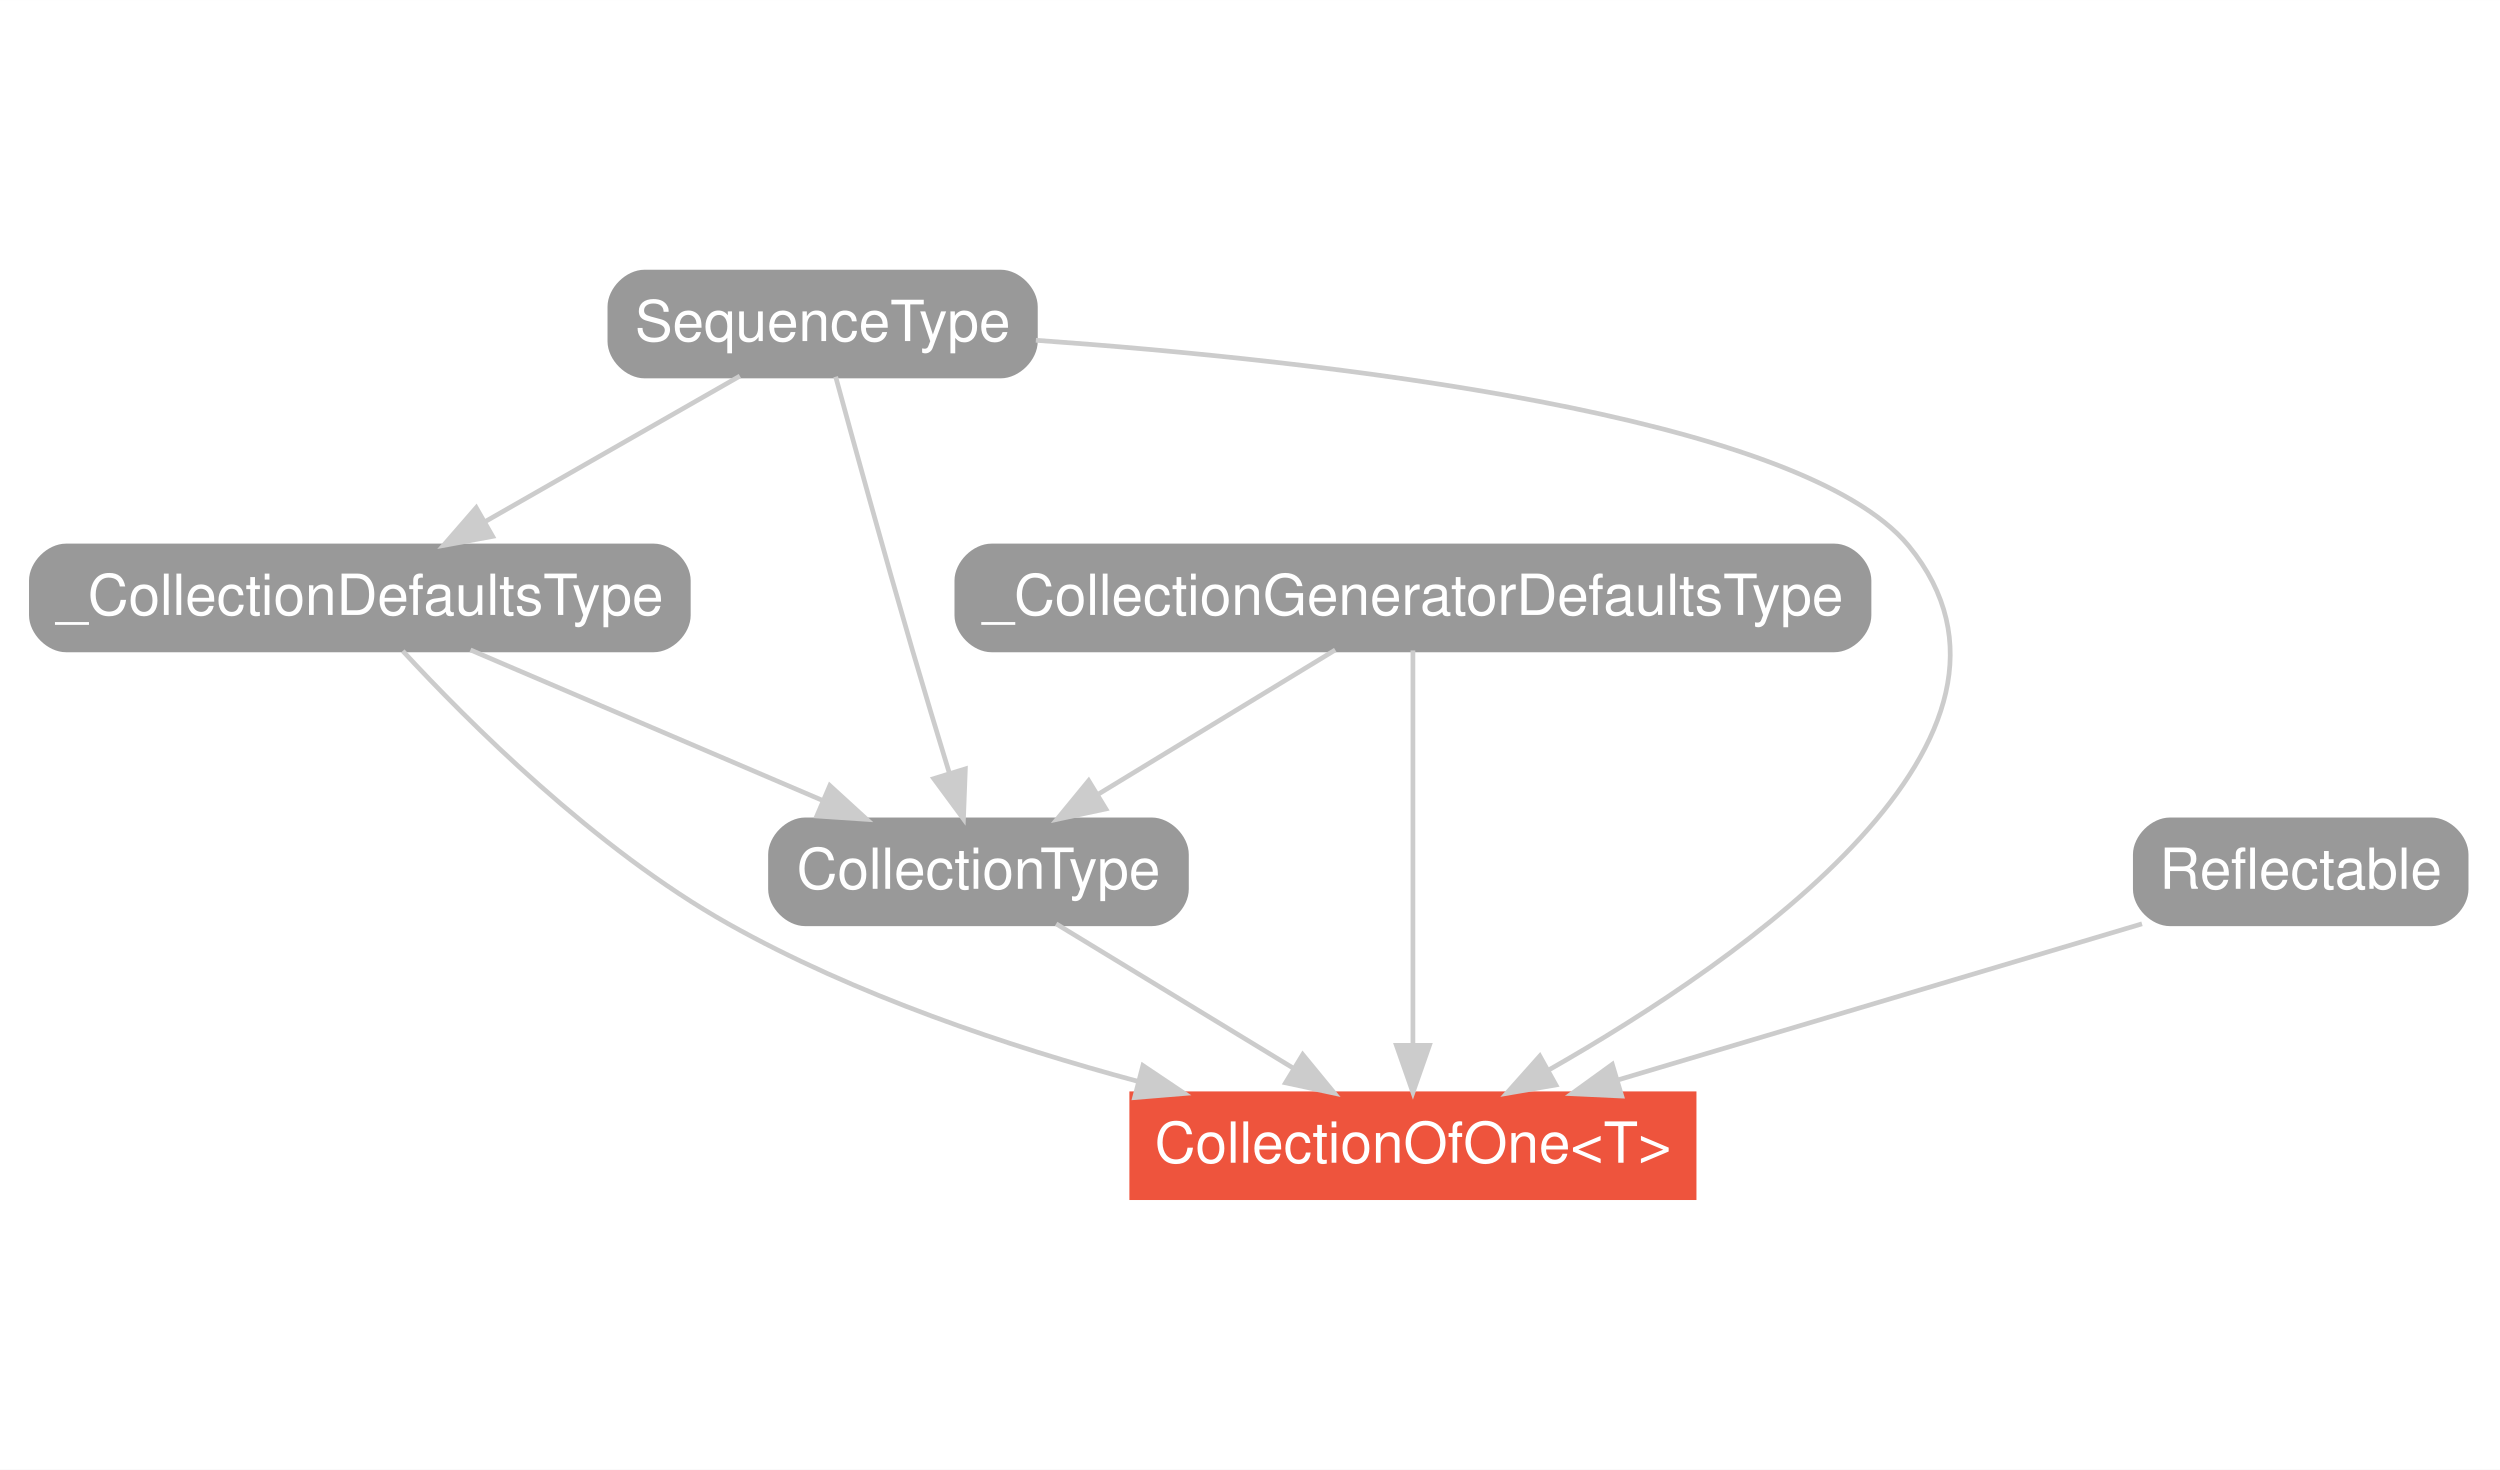
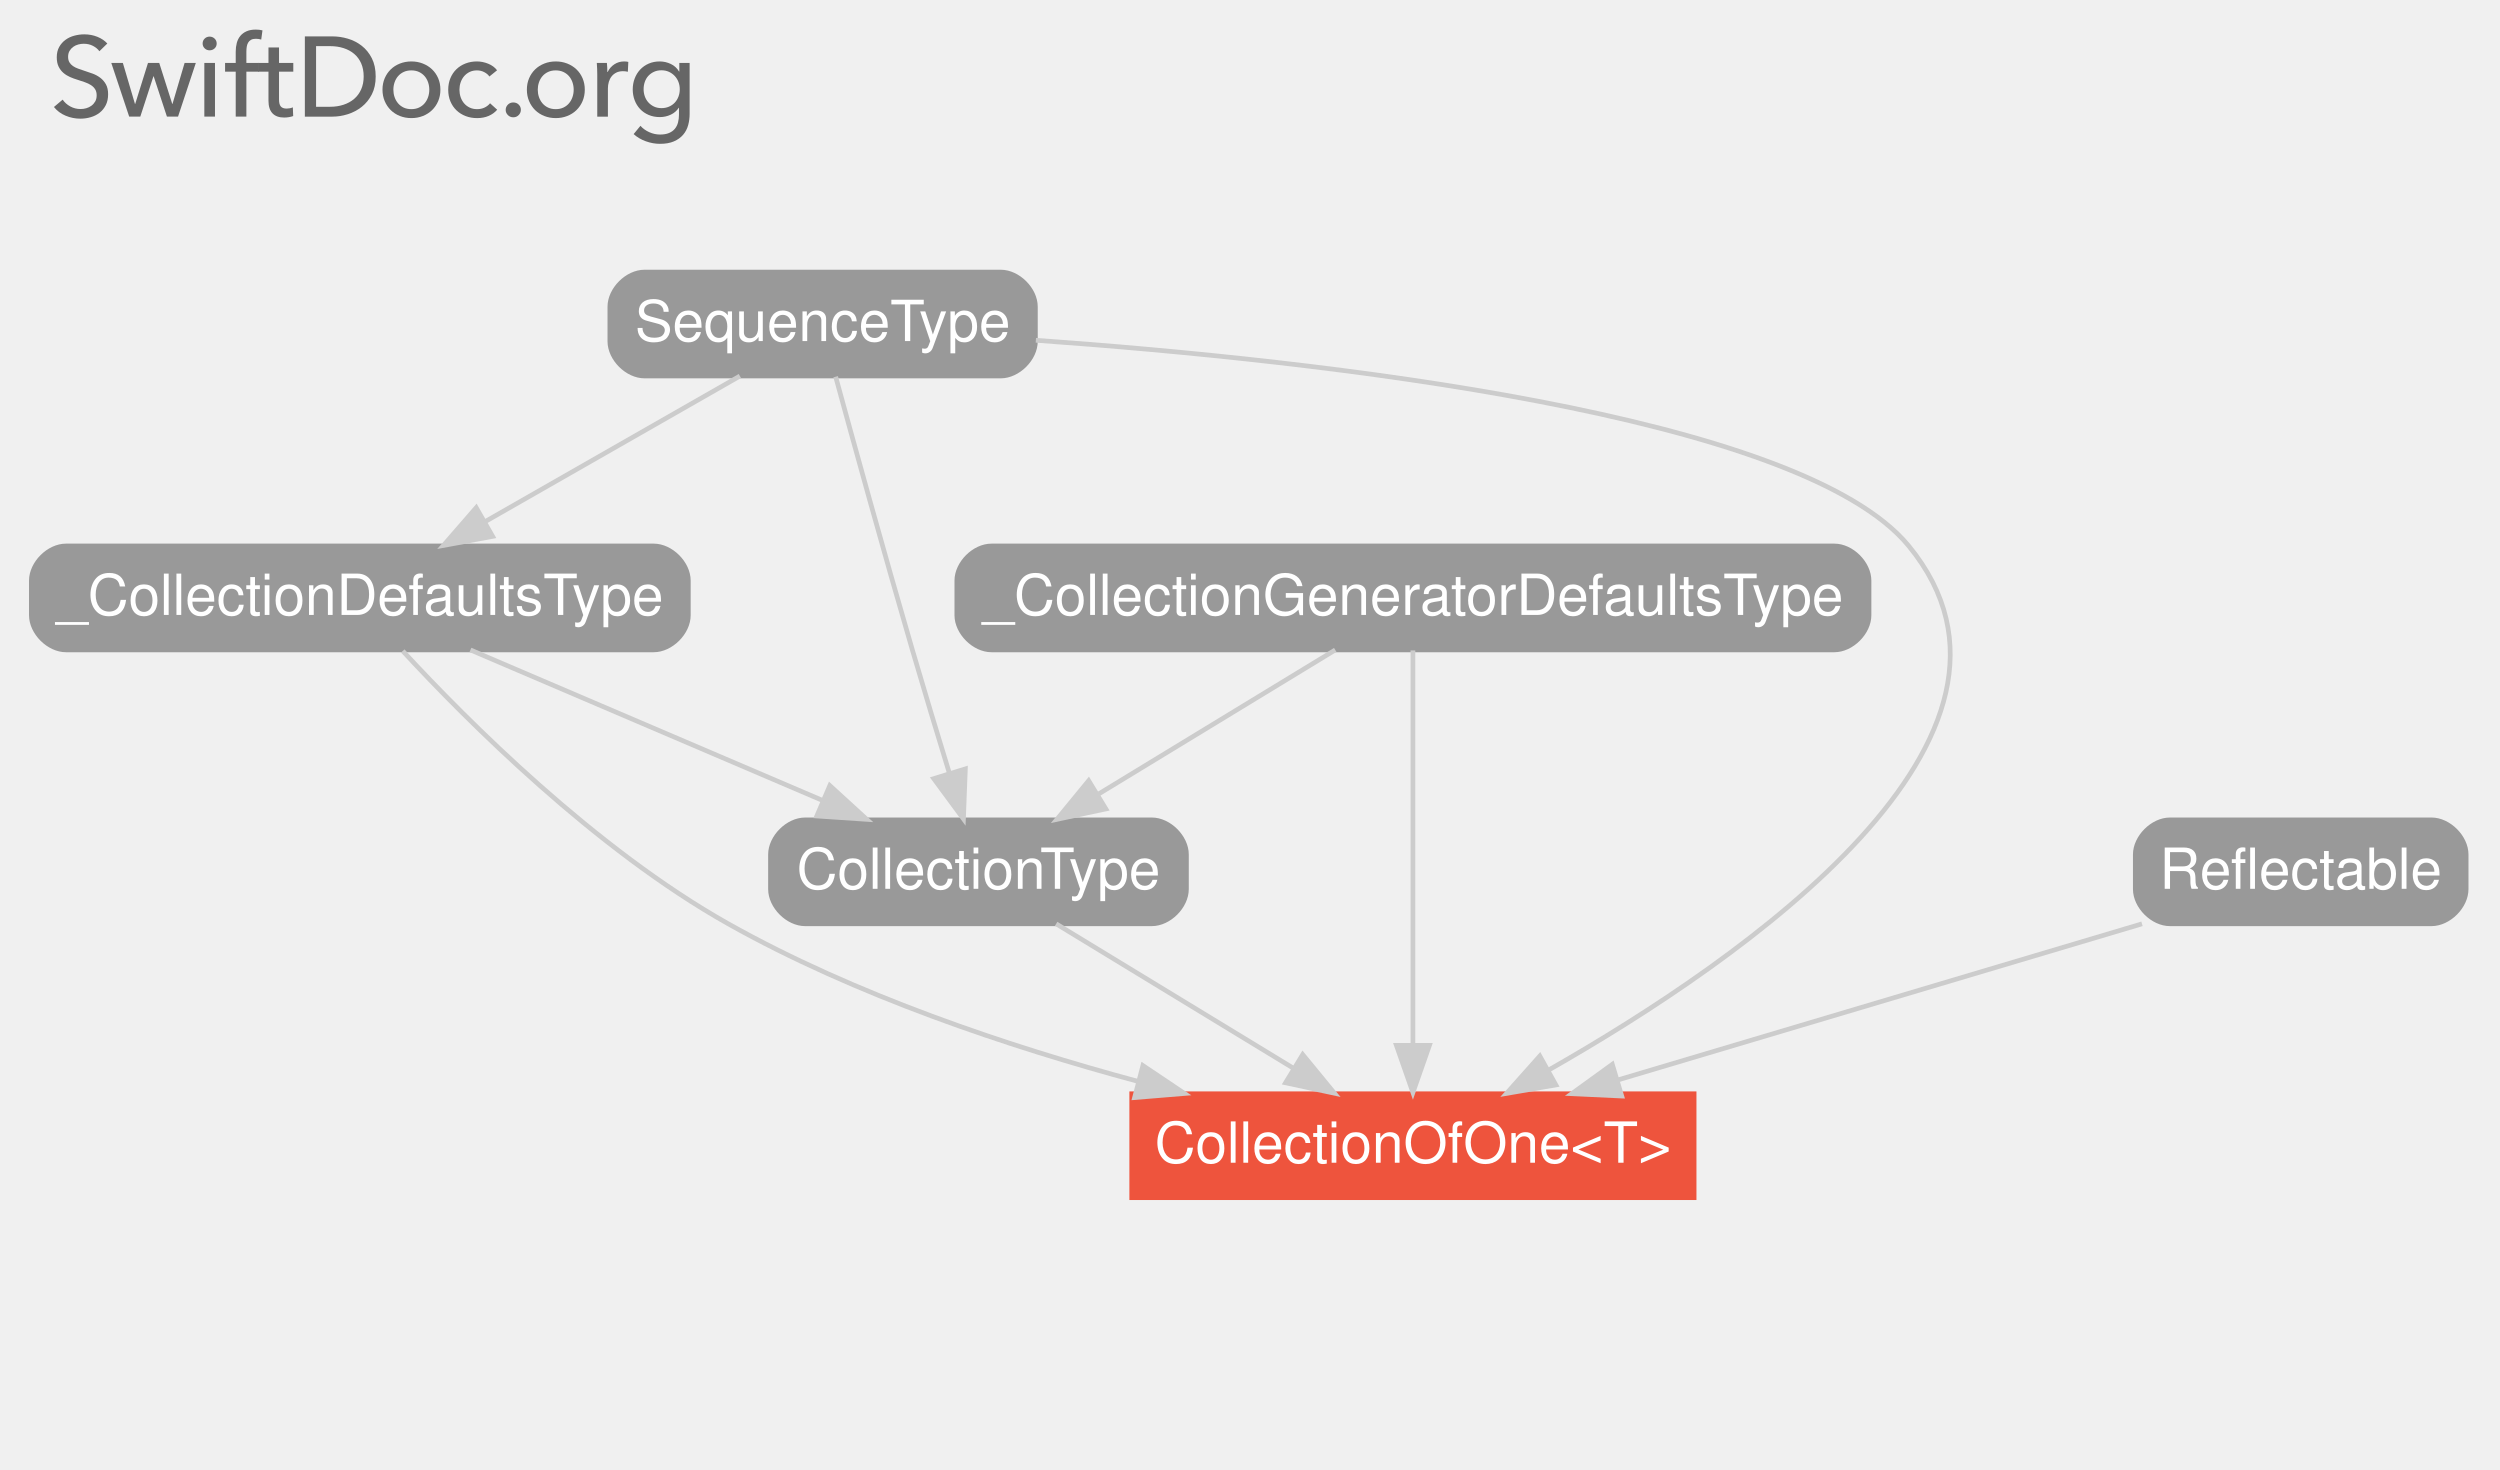
<svg xmlns="http://www.w3.org/2000/svg" xmlns:xlink="http://www.w3.org/1999/xlink" width="529pt" height="311pt" viewBox="0.00 0.00 529.40 311.20">
  <g id="graph0" class="graph" transform="scale(1 1) rotate(0) translate(7.2 253.6)">
-     <polygon fill="white" stroke="none" points="-7.2,57.6 -7.2,-253.6 522.2,-253.6 522.2,57.6 -7.2,57.6" />
+     <g transform="translate(0 -253.6)">
+       <g>
+         <path fill="#666666" d="M13.846,10.832c-0.336-0.464-0.792-0.844-1.368-1.14s-1.224-0.444-1.944-0.444         c-0.384,0-0.772,0.052-1.164,0.156C8.977,9.509,8.622,9.677,8.301,9.908c-0.32,0.232-0.58,0.52-0.78,0.864         c-0.2,0.344-0.3,0.756-0.3,1.236c0,0.464,0.092,0.852,0.276,1.164c0.184,0.312,0.432,0.576,0.744,0.792s0.68,0.4,1.104,0.552         c0.423,0.152,0.876,0.309,1.356,0.468c0.576,0.177,1.16,0.376,1.752,0.601c0.592,0.224,1.128,0.52,1.608,0.888         s0.872,0.828,1.176,1.38s0.456,1.252,0.456,2.101c0,0.88-0.164,1.644-0.492,2.292c-0.328,0.647-0.765,1.184-1.308,1.607         c-0.544,0.424-1.172,0.74-1.884,0.948s-1.444,0.312-2.196,0.312c-1.072,0-2.108-0.208-3.108-0.624         c-1-0.415-1.828-1.031-2.484-1.848l1.848-1.56c0.4,0.592,0.936,1.071,1.608,1.439c0.672,0.368,1.399,0.552,2.184,0.552         c0.4,0,0.8-0.056,1.2-0.168c0.4-0.111,0.764-0.288,1.092-0.527c0.328-0.24,0.596-0.54,0.804-0.9         c0.208-0.36,0.312-0.796,0.312-1.308s-0.108-0.94-0.324-1.284c-0.216-0.344-0.508-0.636-0.876-0.876s-0.796-0.444-1.284-0.612         c-0.488-0.168-1.004-0.34-1.548-0.516c-0.544-0.16-1.08-0.356-1.608-0.588c-0.528-0.232-1-0.528-1.416-0.889         c-0.416-0.359-0.752-0.804-1.008-1.332c-0.256-0.527-0.384-1.184-0.384-1.968c0-0.848,0.172-1.576,0.516-2.184         c0.344-0.608,0.792-1.112,1.344-1.512c0.552-0.4,1.176-0.692,1.872-0.876c0.696-0.184,1.396-0.276,2.1-0.276         c0.992,0,1.92,0.176,2.784,0.528c0.864,0.352,1.56,0.824,2.088,1.416L13.846,10.832z" />
+         <path fill="#666666" d="M18.813,13.304l2.568,8.688h0.048l2.712-8.688h2.376l2.76,8.688h0.048l2.568-8.688h2.376L30.501,24.68         h-2.352l-2.808-8.544h-0.048l-2.784,8.544h-2.352l-3.792-11.376H18.813z" />
+         <path fill="#666666" d="M38.685,9.2c0,0.416-0.147,0.76-0.44,1.032c-0.294,0.272-0.647,0.408-1.06,0.408s-0.762-0.14-1.047-0.42         c-0.286-0.28-0.429-0.62-0.429-1.02c0-0.416,0.143-0.764,0.429-1.044c0.286-0.28,0.635-0.42,1.047-0.42s0.766,0.14,1.06,0.42         C38.538,8.437,38.685,8.784,38.685,9.2z M38.325,24.68h-2.256V13.304h2.256V24.68z" />
+         <path fill="#666666" d="M47.613,15.152h-2.64v9.528h-2.256v-9.528h-2.256v-1.848h2.256v-2.376c0-0.672,0.076-1.292,0.228-1.86         c0.152-0.568,0.4-1.06,0.744-1.476c0.344-0.416,0.784-0.744,1.32-0.984c0.536-0.24,1.188-0.36,1.956-0.36         c0.544,0,1.016,0.056,1.416,0.168l-0.264,1.944c-0.176-0.048-0.352-0.088-0.528-0.12c-0.176-0.032-0.376-0.048-0.6-0.048         c-0.432,0-0.78,0.076-1.044,0.228c-0.264,0.152-0.468,0.356-0.612,0.612s-0.24,0.548-0.288,0.876         c-0.048,0.328-0.072,0.668-0.072,1.02v2.376h2.64V15.152z" />
+         <path fill="#666666" d="M54.909,15.152h-3.024v5.91c0,0.687,0.128,1.177,0.384,1.472c0.256,0.295,0.664,0.442,1.224,0.442         c0.208,0,0.432-0.021,0.672-0.065c0.24-0.044,0.456-0.11,0.648-0.198l0.072,1.848c-0.272,0.096-0.572,0.172-0.9,0.229         c-0.328,0.056-0.668,0.084-1.02,0.084c-1.072,0-1.892-0.296-2.46-0.889c-0.568-0.592-0.852-1.479-0.852-2.664v-6.168h-2.184         v-1.848h2.184V10.04h2.232v3.264h3.024V15.152z" />
+         <path fill="#666666" d="M57.356,7.688h5.832c1.088,0,2.176,0.16,3.264,0.48c1.088,0.32,2.072,0.824,2.952,1.512         s1.592,1.568,2.136,2.64c0.544,1.072,0.816,2.36,0.816,3.864c0,1.456-0.272,2.716-0.816,3.78s-1.256,1.943-2.136,2.64         s-1.864,1.216-2.952,1.561c-1.088,0.344-2.176,0.516-3.264,0.516h-5.832V7.688z M59.732,22.593h2.976         c1.024,0,1.972-0.145,2.844-0.432c0.872-0.288,1.624-0.704,2.256-1.248c0.632-0.544,1.124-1.216,1.476-2.017         c0.352-0.8,0.528-1.704,0.528-2.712c0-1.056-0.176-1.983-0.528-2.784c-0.353-0.8-0.844-1.468-1.476-2.004         c-0.632-0.536-1.384-0.944-2.256-1.224s-1.82-0.42-2.844-0.42h-2.976V22.593z" />
+         <path fill="#666666" d="M86.06,18.969c0,0.88-0.156,1.688-0.468,2.424c-0.312,0.736-0.744,1.372-1.296,1.908         c-0.552,0.536-1.204,0.952-1.956,1.248c-0.752,0.296-1.56,0.443-2.424,0.443c-0.864,0-1.672-0.147-2.424-0.443         c-0.752-0.296-1.4-0.712-1.944-1.248c-0.544-0.536-0.972-1.172-1.284-1.908c-0.312-0.735-0.468-1.544-0.468-2.424         s0.156-1.684,0.468-2.412c0.312-0.728,0.74-1.356,1.284-1.884c0.543-0.528,1.191-0.939,1.944-1.236         c0.752-0.296,1.56-0.444,2.424-0.444c0.864,0,1.672,0.148,2.424,0.444c0.752,0.297,1.404,0.708,1.956,1.236         c0.552,0.527,0.984,1.156,1.296,1.884C85.904,17.285,86.06,18.089,86.06,18.969z M83.708,18.98c0-0.542-0.084-1.061-0.252-1.556         c-0.169-0.494-0.414-0.929-0.734-1.304s-0.718-0.674-1.192-0.897s-1.015-0.335-1.625-0.335c-0.61,0-1.152,0.111-1.625,0.335         c-0.474,0.224-0.871,0.522-1.191,0.897c-0.321,0.375-0.566,0.81-0.734,1.304C76.184,17.92,76.1,18.438,76.1,18.98         c0,0.543,0.084,1.062,0.253,1.556c0.168,0.495,0.413,0.934,0.734,1.316c0.321,0.383,0.718,0.686,1.191,0.909         c0.473,0.224,1.015,0.335,1.625,0.335c0.61,0,1.151-0.111,1.625-0.335s0.871-0.526,1.192-0.909s0.565-0.821,0.734-1.316         C83.624,20.042,83.708,19.523,83.708,18.98z" />
+         <path fill="#666666" d="M96.428,16.184c-0.24-0.368-0.6-0.676-1.08-0.924s-0.992-0.372-1.536-0.372         c-0.592,0-1.116,0.112-1.572,0.336c-0.456,0.225-0.844,0.524-1.164,0.9c-0.32,0.376-0.564,0.812-0.732,1.308         s-0.252,1.017-0.252,1.56c0,0.545,0.084,1.064,0.252,1.561s0.412,0.933,0.732,1.308c0.32,0.376,0.712,0.677,1.176,0.9         c0.464,0.225,0.992,0.336,1.584,0.336c0.576,0,1.1-0.111,1.572-0.336c0.472-0.224,0.86-0.528,1.164-0.912l1.512,1.368         c-0.48,0.561-1.08,0.996-1.8,1.308c-0.72,0.312-1.536,0.468-2.448,0.468c-0.88,0-1.692-0.144-2.436-0.432         c-0.744-0.288-1.388-0.691-1.932-1.212c-0.544-0.52-0.972-1.147-1.284-1.884s-0.468-1.561-0.468-2.473         c0-0.896,0.152-1.711,0.456-2.447c0.304-0.736,0.728-1.368,1.272-1.896c0.543-0.527,1.188-0.936,1.932-1.224         c0.744-0.288,1.548-0.433,2.412-0.433c0.8,0,1.596,0.16,2.388,0.48s1.419,0.784,1.884,1.392L96.428,16.184z" />
+         <path fill="#666666" d="M103.1,23.24c0,0.417-0.152,0.784-0.456,1.104c-0.304,0.32-0.688,0.479-1.152,0.479         c-0.448,0-0.828-0.155-1.14-0.468c-0.312-0.312-0.468-0.676-0.468-1.092c0-0.432,0.152-0.804,0.456-1.116         c0.304-0.312,0.688-0.468,1.152-0.468c0.464,0,0.848,0.152,1.152,0.456C102.947,22.44,103.1,22.808,103.1,23.24z" />
+         <path fill="#666666" d="M116.635,18.969c0,0.88-0.156,1.688-0.468,2.424c-0.312,0.736-0.744,1.372-1.296,1.908         c-0.552,0.536-1.204,0.952-1.956,1.248c-0.752,0.296-1.56,0.443-2.424,0.443c-0.864,0-1.672-0.147-2.424-0.443         c-0.752-0.296-1.4-0.712-1.944-1.248c-0.544-0.536-0.972-1.172-1.284-1.908c-0.312-0.735-0.468-1.544-0.468-2.424         s0.156-1.684,0.468-2.412c0.312-0.728,0.74-1.356,1.284-1.884c0.543-0.528,1.191-0.939,1.944-1.236         c0.752-0.296,1.56-0.444,2.424-0.444c0.864,0,1.672,0.148,2.424,0.444c0.752,0.297,1.404,0.708,1.956,1.236         c0.552,0.527,0.984,1.156,1.296,1.884C116.479,17.285,116.635,18.089,116.635,18.969z M114.283,18.98         c0-0.542-0.084-1.061-0.252-1.556c-0.169-0.494-0.414-0.929-0.734-1.304s-0.718-0.674-1.192-0.897s-1.015-0.335-1.625-0.335         c-0.61,0-1.152,0.111-1.625,0.335c-0.474,0.224-0.871,0.522-1.191,0.897c-0.321,0.375-0.566,0.81-0.734,1.304         c-0.169,0.495-0.253,1.014-0.253,1.556c0,0.543,0.084,1.062,0.253,1.556c0.168,0.495,0.413,0.934,0.734,1.316         c0.321,0.383,0.718,0.686,1.191,0.909c0.473,0.224,1.015,0.335,1.625,0.335c0.61,0,1.151-0.111,1.625-0.335         s0.871-0.526,1.192-0.909s0.565-0.821,0.734-1.316C114.199,20.042,114.283,19.523,114.283,18.98z" />
+         <path fill="#666666" d="M119.251,14.577c-0.016-0.48-0.04-0.904-0.072-1.272h2.136c0.032,0.288,0.056,0.62,0.072,0.996         c0.016,0.376,0.024,0.684,0.024,0.924h0.072c0.32-0.672,0.788-1.212,1.404-1.62c0.616-0.408,1.308-0.612,2.076-0.612         c0.352,0,0.648,0.033,0.888,0.097l-0.096,2.088c-0.32-0.08-0.664-0.12-1.032-0.12c-0.544,0-1.016,0.101-1.416,0.3         c-0.4,0.2-0.732,0.468-0.996,0.805c-0.264,0.336-0.46,0.724-0.588,1.163c-0.128,0.44-0.192,0.9-0.192,1.381v5.976h-2.256v-8.928         C119.275,15.449,119.267,15.056,119.251,14.577z" />
+         <path fill="#666666" d="M128.419,26.625c0.496,0.56,1.116,1.008,1.86,1.344c0.744,0.336,1.508,0.504,2.292,0.504         c0.752,0,1.384-0.108,1.896-0.324s0.924-0.512,1.236-0.888s0.536-0.82,0.672-1.332c0.136-0.513,0.204-1.064,0.204-1.656v-1.464         h-0.048c-0.416,0.641-0.984,1.128-1.704,1.464c-0.72,0.336-1.488,0.504-2.304,0.504c-0.864,0-1.652-0.151-2.364-0.456         c-0.712-0.304-1.316-0.72-1.812-1.248c-0.496-0.527-0.88-1.147-1.152-1.859s-0.408-1.477-0.408-2.292         c0-0.816,0.136-1.584,0.408-2.305c0.272-0.72,0.656-1.348,1.152-1.884c0.496-0.535,1.096-0.96,1.8-1.271         c0.704-0.312,1.488-0.469,2.352-0.469c0.816,0,1.596,0.177,2.34,0.528c0.744,0.353,1.332,0.888,1.764,1.608h0.048v-1.824h2.184         v10.8c0,0.832-0.104,1.628-0.312,2.388c-0.208,0.76-0.56,1.433-1.056,2.017s-1.144,1.052-1.944,1.404         c-0.8,0.352-1.792,0.527-2.976,0.527c-0.992,0-1.988-0.18-2.988-0.54c-1-0.359-1.86-0.868-2.58-1.523L128.419,26.625z          M129.091,18.873c0,0.527,0.084,1.031,0.253,1.512c0.168,0.479,0.417,0.904,0.746,1.271c0.329,0.369,0.726,0.664,1.192,0.889         c0.465,0.224,0.995,0.336,1.589,0.336c0.577,0,1.107-0.104,1.589-0.312c0.481-0.207,0.891-0.491,1.228-0.852         s0.598-0.784,0.782-1.272c0.185-0.487,0.277-1.012,0.277-1.571c0-0.544-0.093-1.057-0.277-1.536         c-0.185-0.48-0.449-0.904-0.794-1.272c-0.345-0.367-0.755-0.66-1.228-0.876c-0.474-0.216-1-0.324-1.577-0.324         c-0.594,0-1.124,0.108-1.589,0.324c-0.466,0.216-0.863,0.504-1.192,0.864s-0.578,0.784-0.746,1.271         C129.175,17.812,129.091,18.329,129.091,18.873z" />
+       </g>
+       <g>
+         <a xlink:href="/" pointer-events="all" target="_top">
+           <polygon fill="none" points="0,0 145,0 145,35 0,35 0,0" />
+         </a>
+       </g>
+     </g>
    <g id="node1" class="node">
      <g id="a_node1">
-         <a xlink:href="/type/CollectionOfOne/" xlink:title="CollectionOfOne&lt;T&gt;">
+         <a xlink:href="/swift-2/type/CollectionOfOne/" target="_top">
          <polygon fill="#ee543d" stroke="#ee543d" points="351.541,-22 232.459,-22 232.459,-0 351.541,-0 351.541,-22" />
          <text text-anchor="middle" x="292" y="-7.4" font-family="Helvetica,sans-Serif" font-size="12.00" fill="white">CollectionOfOne&lt;T&gt;</text>
        </a>
      </g>
    </g>
    <g id="node2" class="node">
      <g id="a_node2">
-         <a xlink:href="/protocol/CollectionType/" xlink:title="CollectionType">
+         <a xlink:href="/swift-2/protocol/CollectionType/" target="_top">
          <path fill="#999999" stroke="#999999" d="M236.704,-80C236.704,-80 163.296,-80 163.296,-80 159.63,-80 155.963,-76.333 155.963,-72.667 155.963,-72.667 155.963,-65.333 155.963,-65.333 155.963,-61.667 159.63,-58 163.296,-58 163.296,-58 236.704,-58 236.704,-58 240.37,-58 244.037,-61.667 244.037,-65.333 244.037,-65.333 244.037,-72.667 244.037,-72.667 244.037,-76.333 240.37,-80 236.704,-80" />
          <text text-anchor="middle" x="200" y="-65.4" font-family="Helvetica,sans-Serif" font-size="12.00" fill="white">CollectionType</text>
        </a>
      </g>
    </g>
    <g id="edge1" class="edge">
      <path fill="none" stroke="#cccccc" d="M216.448,-57.988C230.36,-49.52 250.526,-37.245 266.525,-27.507" />
      <polygon fill="#cccccc" stroke="#cccccc" points="268.662,-30.303 275.384,-22.114 265.023,-24.324 268.662,-30.303" />
    </g>
    <g id="node3" class="node">
      <g id="a_node3">
-         <a xlink:href="/protocol/Reflectable/" xlink:title="Reflectable">
+         <a xlink:href="/swift-2/protocol/Reflectable/" target="_top">
          <path fill="#999999" stroke="#999999" d="M507.693,-80C507.693,-80 452.307,-80 452.307,-80 448.64,-80 444.974,-76.333 444.974,-72.667 444.974,-72.667 444.974,-65.333 444.974,-65.333 444.974,-61.667 448.64,-58 452.307,-58 452.307,-58 507.693,-58 507.693,-58 511.36,-58 515.026,-61.667 515.026,-65.333 515.026,-65.333 515.026,-72.667 515.026,-72.667 515.026,-76.333 511.36,-80 507.693,-80" />
          <text text-anchor="middle" x="480" y="-65.4" font-family="Helvetica,sans-Serif" font-size="12.00" fill="white">Reflectable</text>
        </a>
      </g>
    </g>
    <g id="edge5" class="edge">
      <path fill="none" stroke="#cccccc" d="M446.389,-57.988C415.34,-48.74 369.047,-34.95 335.252,-24.884" />
      <polygon fill="#cccccc" stroke="#cccccc" points="336.219,-21.52 325.636,-22.019 334.221,-28.228 336.219,-21.52" />
    </g>
    <g id="node4" class="node">
      <g id="a_node4">
-         <a xlink:href="/protocol/SequenceType/" xlink:title="SequenceType">
+         <a xlink:href="/swift-2/protocol/SequenceType/" target="_top">
          <path fill="#999999" stroke="#999999" d="M204.718,-196C204.718,-196 129.282,-196 129.282,-196 125.615,-196 121.949,-192.333 121.949,-188.667 121.949,-188.667 121.949,-181.333 121.949,-181.333 121.949,-177.667 125.615,-174 129.282,-174 129.282,-174 204.718,-174 204.718,-174 208.385,-174 212.051,-177.667 212.051,-181.333 212.051,-181.333 212.051,-188.667 212.051,-188.667 212.051,-192.333 208.385,-196 204.718,-196" />
          <text text-anchor="middle" x="167" y="-181.4" font-family="Helvetica,sans-Serif" font-size="12.00" fill="white">SequenceType</text>
        </a>
      </g>
    </g>
    <g id="edge2" class="edge">
      <path fill="none" stroke="#cccccc" d="M212.153,-181.561C272.376,-177.255 374.088,-165.949 397,-138 430.063,-97.669 362.076,-50.555 320.703,-27.006" />
      <polygon fill="#cccccc" stroke="#cccccc" points="322.27,-23.873 311.828,-22.08 318.873,-29.993 322.27,-23.873" />
    </g>
    <g id="edge6" class="edge">
      <path fill="none" stroke="#cccccc" d="M169.76,-173.841C173.395,-160.531 180.025,-136.474 186,-116 188.504,-107.419 191.363,-97.969 193.841,-89.878" />
      <polygon fill="#cccccc" stroke="#cccccc" points="197.22,-90.798 196.819,-80.211 190.53,-88.738 197.22,-90.798" />
    </g>
    <g id="node5" class="node">
      <g id="a_node5">
-         <a xlink:href="/protocol/_CollectionDefaultsType/" xlink:title="_CollectionDefaultsType">
+         <a xlink:href="/swift-2/protocol/_CollectionDefaultsType/" target="_top">
          <path fill="#999999" stroke="#999999" d="M131.224,-138C131.224,-138 6.776,-138 6.776,-138 3.109,-138 -0.557,-134.333 -0.557,-130.667 -0.557,-130.667 -0.557,-123.333 -0.557,-123.333 -0.557,-119.667 3.109,-116 6.776,-116 6.776,-116 131.224,-116 131.224,-116 134.891,-116 138.557,-119.667 138.557,-123.333 138.557,-123.333 138.557,-130.667 138.557,-130.667 138.557,-134.333 134.891,-138 131.224,-138" />
          <text text-anchor="middle" x="69" y="-123.4" font-family="Helvetica,sans-Serif" font-size="12.00" fill="white">_CollectionDefaultsType</text>
        </a>
      </g>
    </g>
    <g id="edge9" class="edge">
      <path fill="none" stroke="#cccccc" d="M149.48,-173.988C134.522,-165.441 112.777,-153.015 95.66,-143.234" />
      <polygon fill="#cccccc" stroke="#cccccc" points="97.118,-140.036 86.699,-138.114 93.645,-146.114 97.118,-140.036" />
    </g>
    <g id="edge3" class="edge">
      <path fill="none" stroke="#cccccc" d="M78.088,-115.769C91.701,-101.027 118.811,-73.846 147,-58 173.86,-42.901 206.355,-32.01 233.769,-24.628" />
      <polygon fill="#cccccc" stroke="#cccccc" points="234.823,-27.971 243.62,-22.066 233.061,-21.196 234.823,-27.971" />
    </g>
    <g id="edge7" class="edge">
      <path fill="none" stroke="#cccccc" d="M92.42,-115.988C113.155,-107.124 143.647,-94.09 166.879,-84.159" />
      <polygon fill="#cccccc" stroke="#cccccc" points="168.522,-87.263 176.341,-80.114 165.77,-80.826 168.522,-87.263" />
    </g>
    <g id="node6" class="node">
      <g id="a_node6">
-         <a xlink:href="/protocol/_CollectionGeneratorDefaultsType/" xlink:title="_CollectionGeneratorDefaultsType">
+         <a xlink:href="/swift-2/protocol/_CollectionGeneratorDefaultsType/" target="_top">
          <path fill="#999999" stroke="#999999" d="M381.246,-138C381.246,-138 202.754,-138 202.754,-138 199.087,-138 195.421,-134.333 195.421,-130.667 195.421,-130.667 195.421,-123.333 195.421,-123.333 195.421,-119.667 199.087,-116 202.754,-116 202.754,-116 381.246,-116 381.246,-116 384.913,-116 388.579,-119.667 388.579,-123.333 388.579,-123.333 388.579,-130.667 388.579,-130.667 388.579,-134.333 384.913,-138 381.246,-138" />
          <text text-anchor="middle" x="292" y="-123.4" font-family="Helvetica,sans-Serif" font-size="12.00" fill="white">_CollectionGeneratorDefaultsType</text>
        </a>
      </g>
    </g>
    <g id="edge4" class="edge">
      <path fill="none" stroke="#cccccc" d="M292,-115.883C292,-97.17 292,-56.827 292,-32.287" />
      <polygon fill="#cccccc" stroke="#cccccc" points="295.5,-32.258 292,-22.258 288.5,-32.258 295.5,-32.258" />
    </g>
    <g id="edge8" class="edge">
      <path fill="none" stroke="#cccccc" d="M275.552,-115.988C261.64,-107.52 241.474,-95.245 225.475,-85.507" />
      <polygon fill="#cccccc" stroke="#cccccc" points="226.977,-82.324 216.616,-80.114 223.338,-88.303 226.977,-82.324" />
    </g>
  </g>
</svg>
